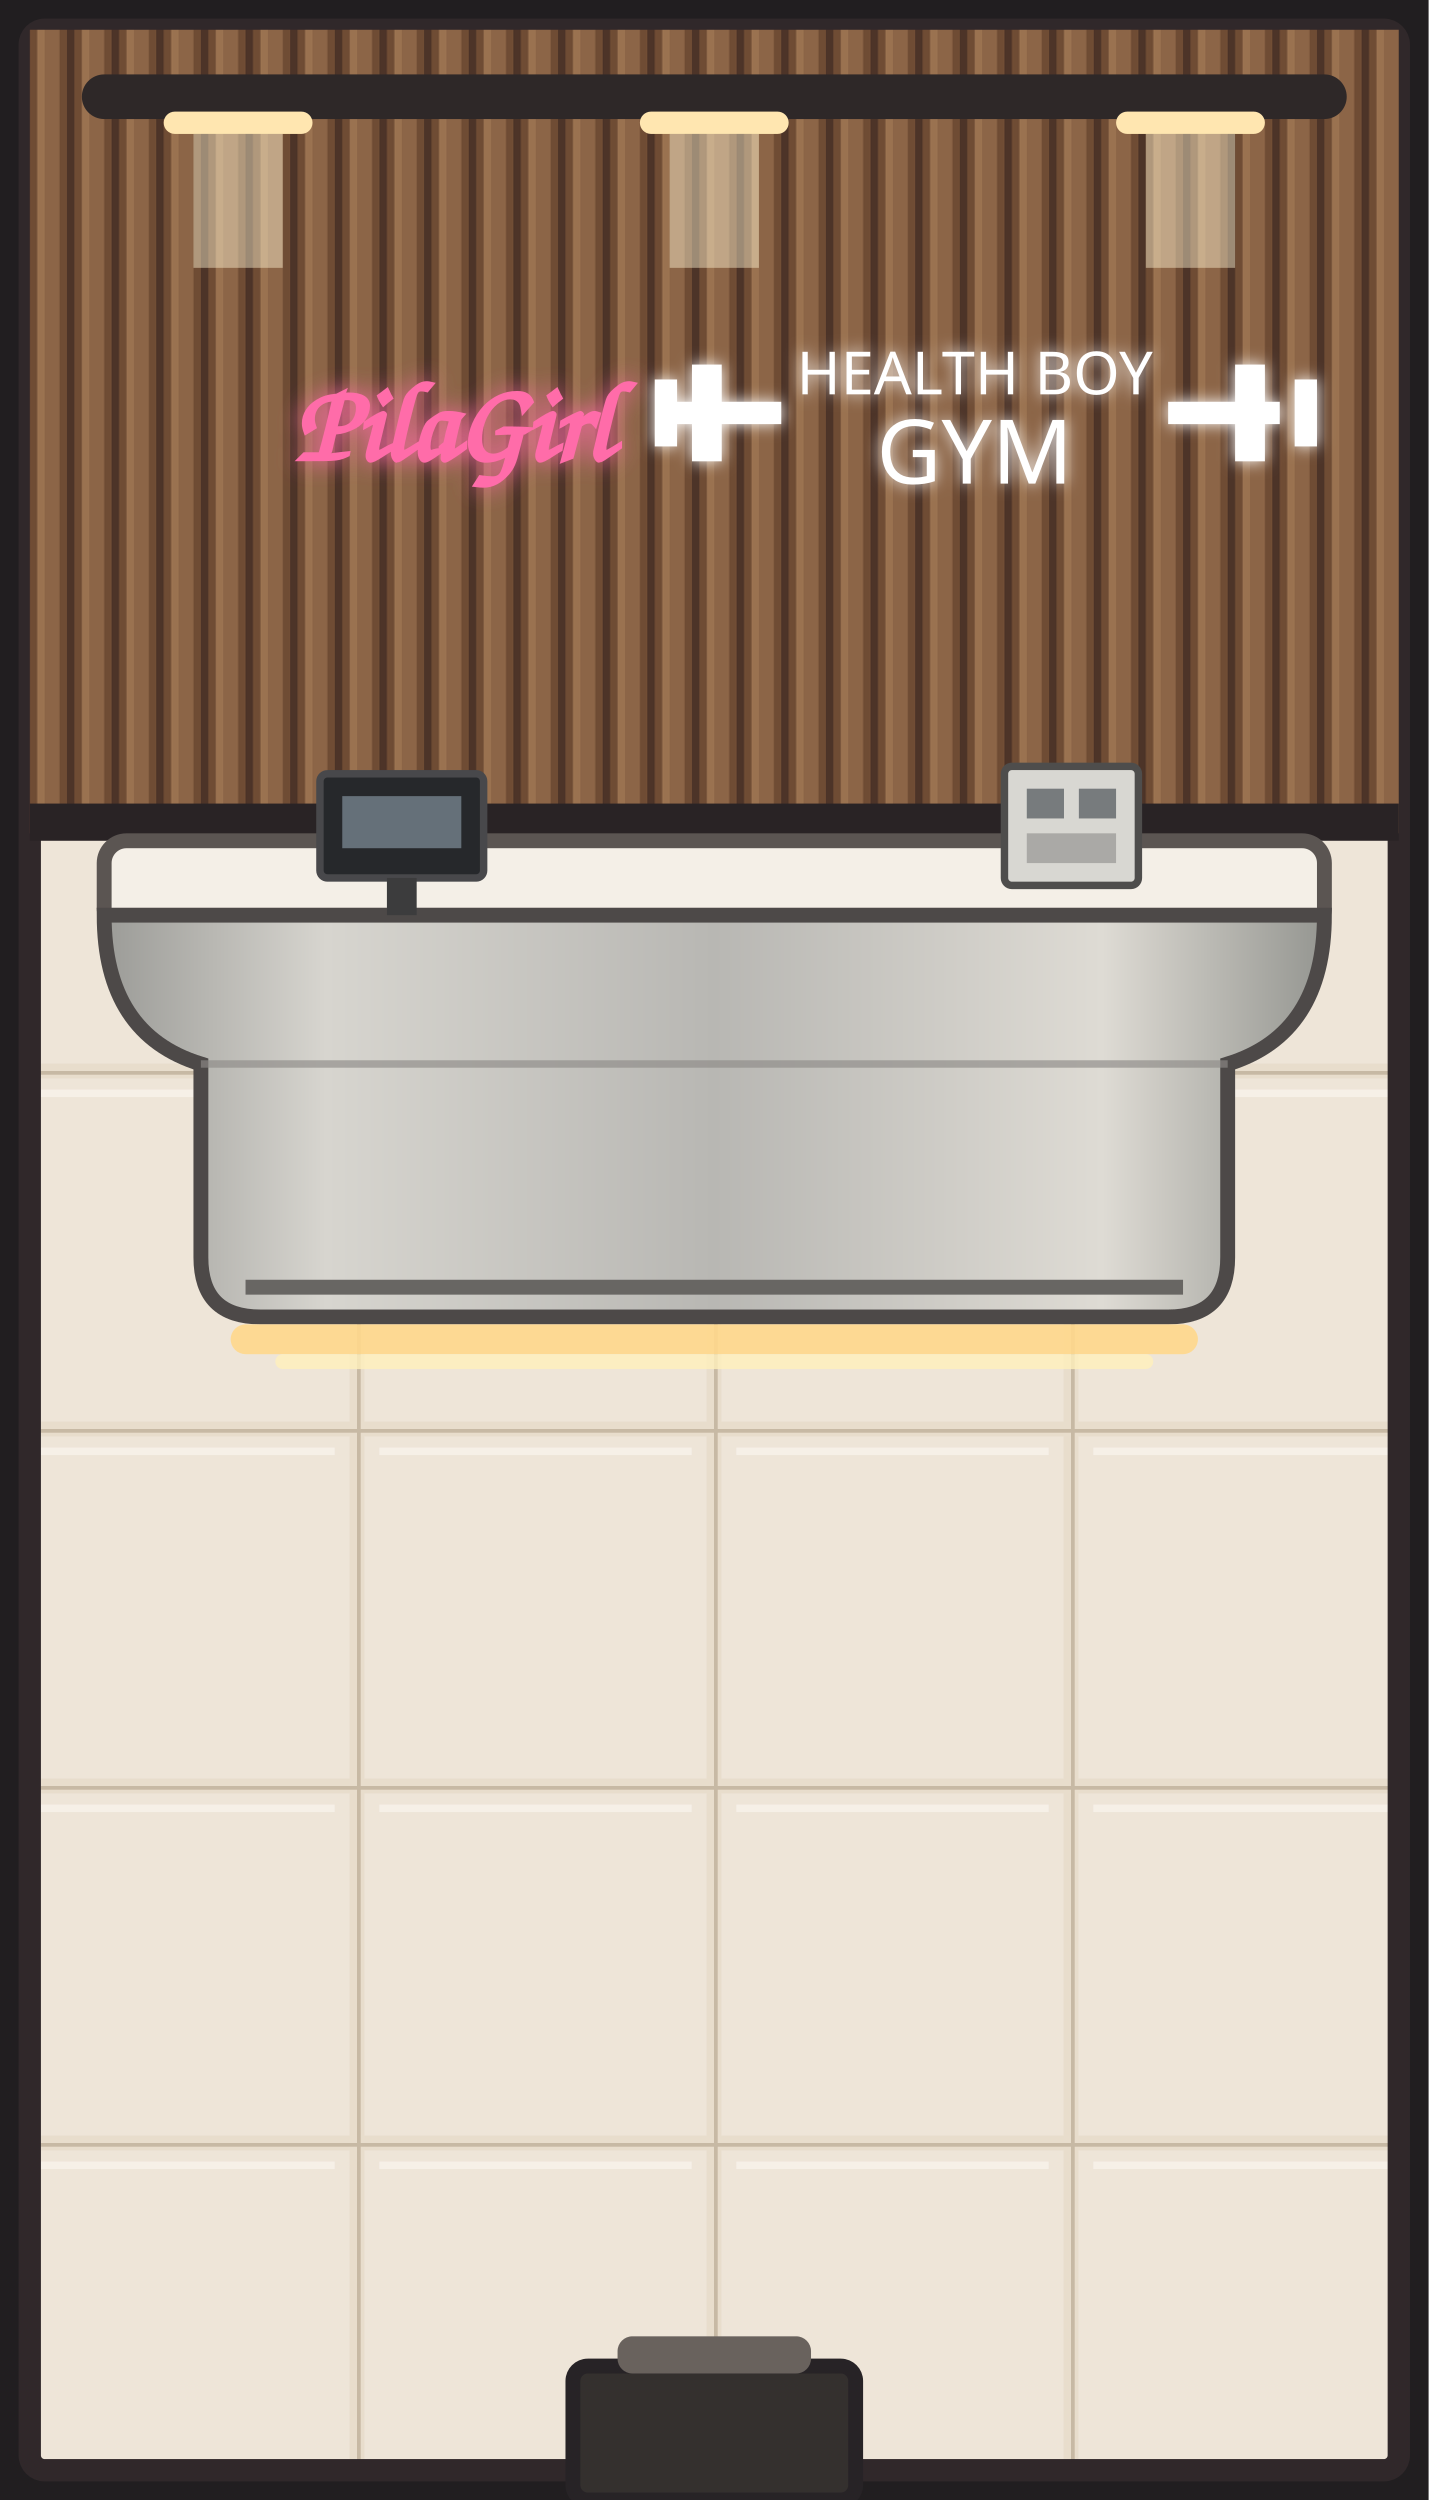
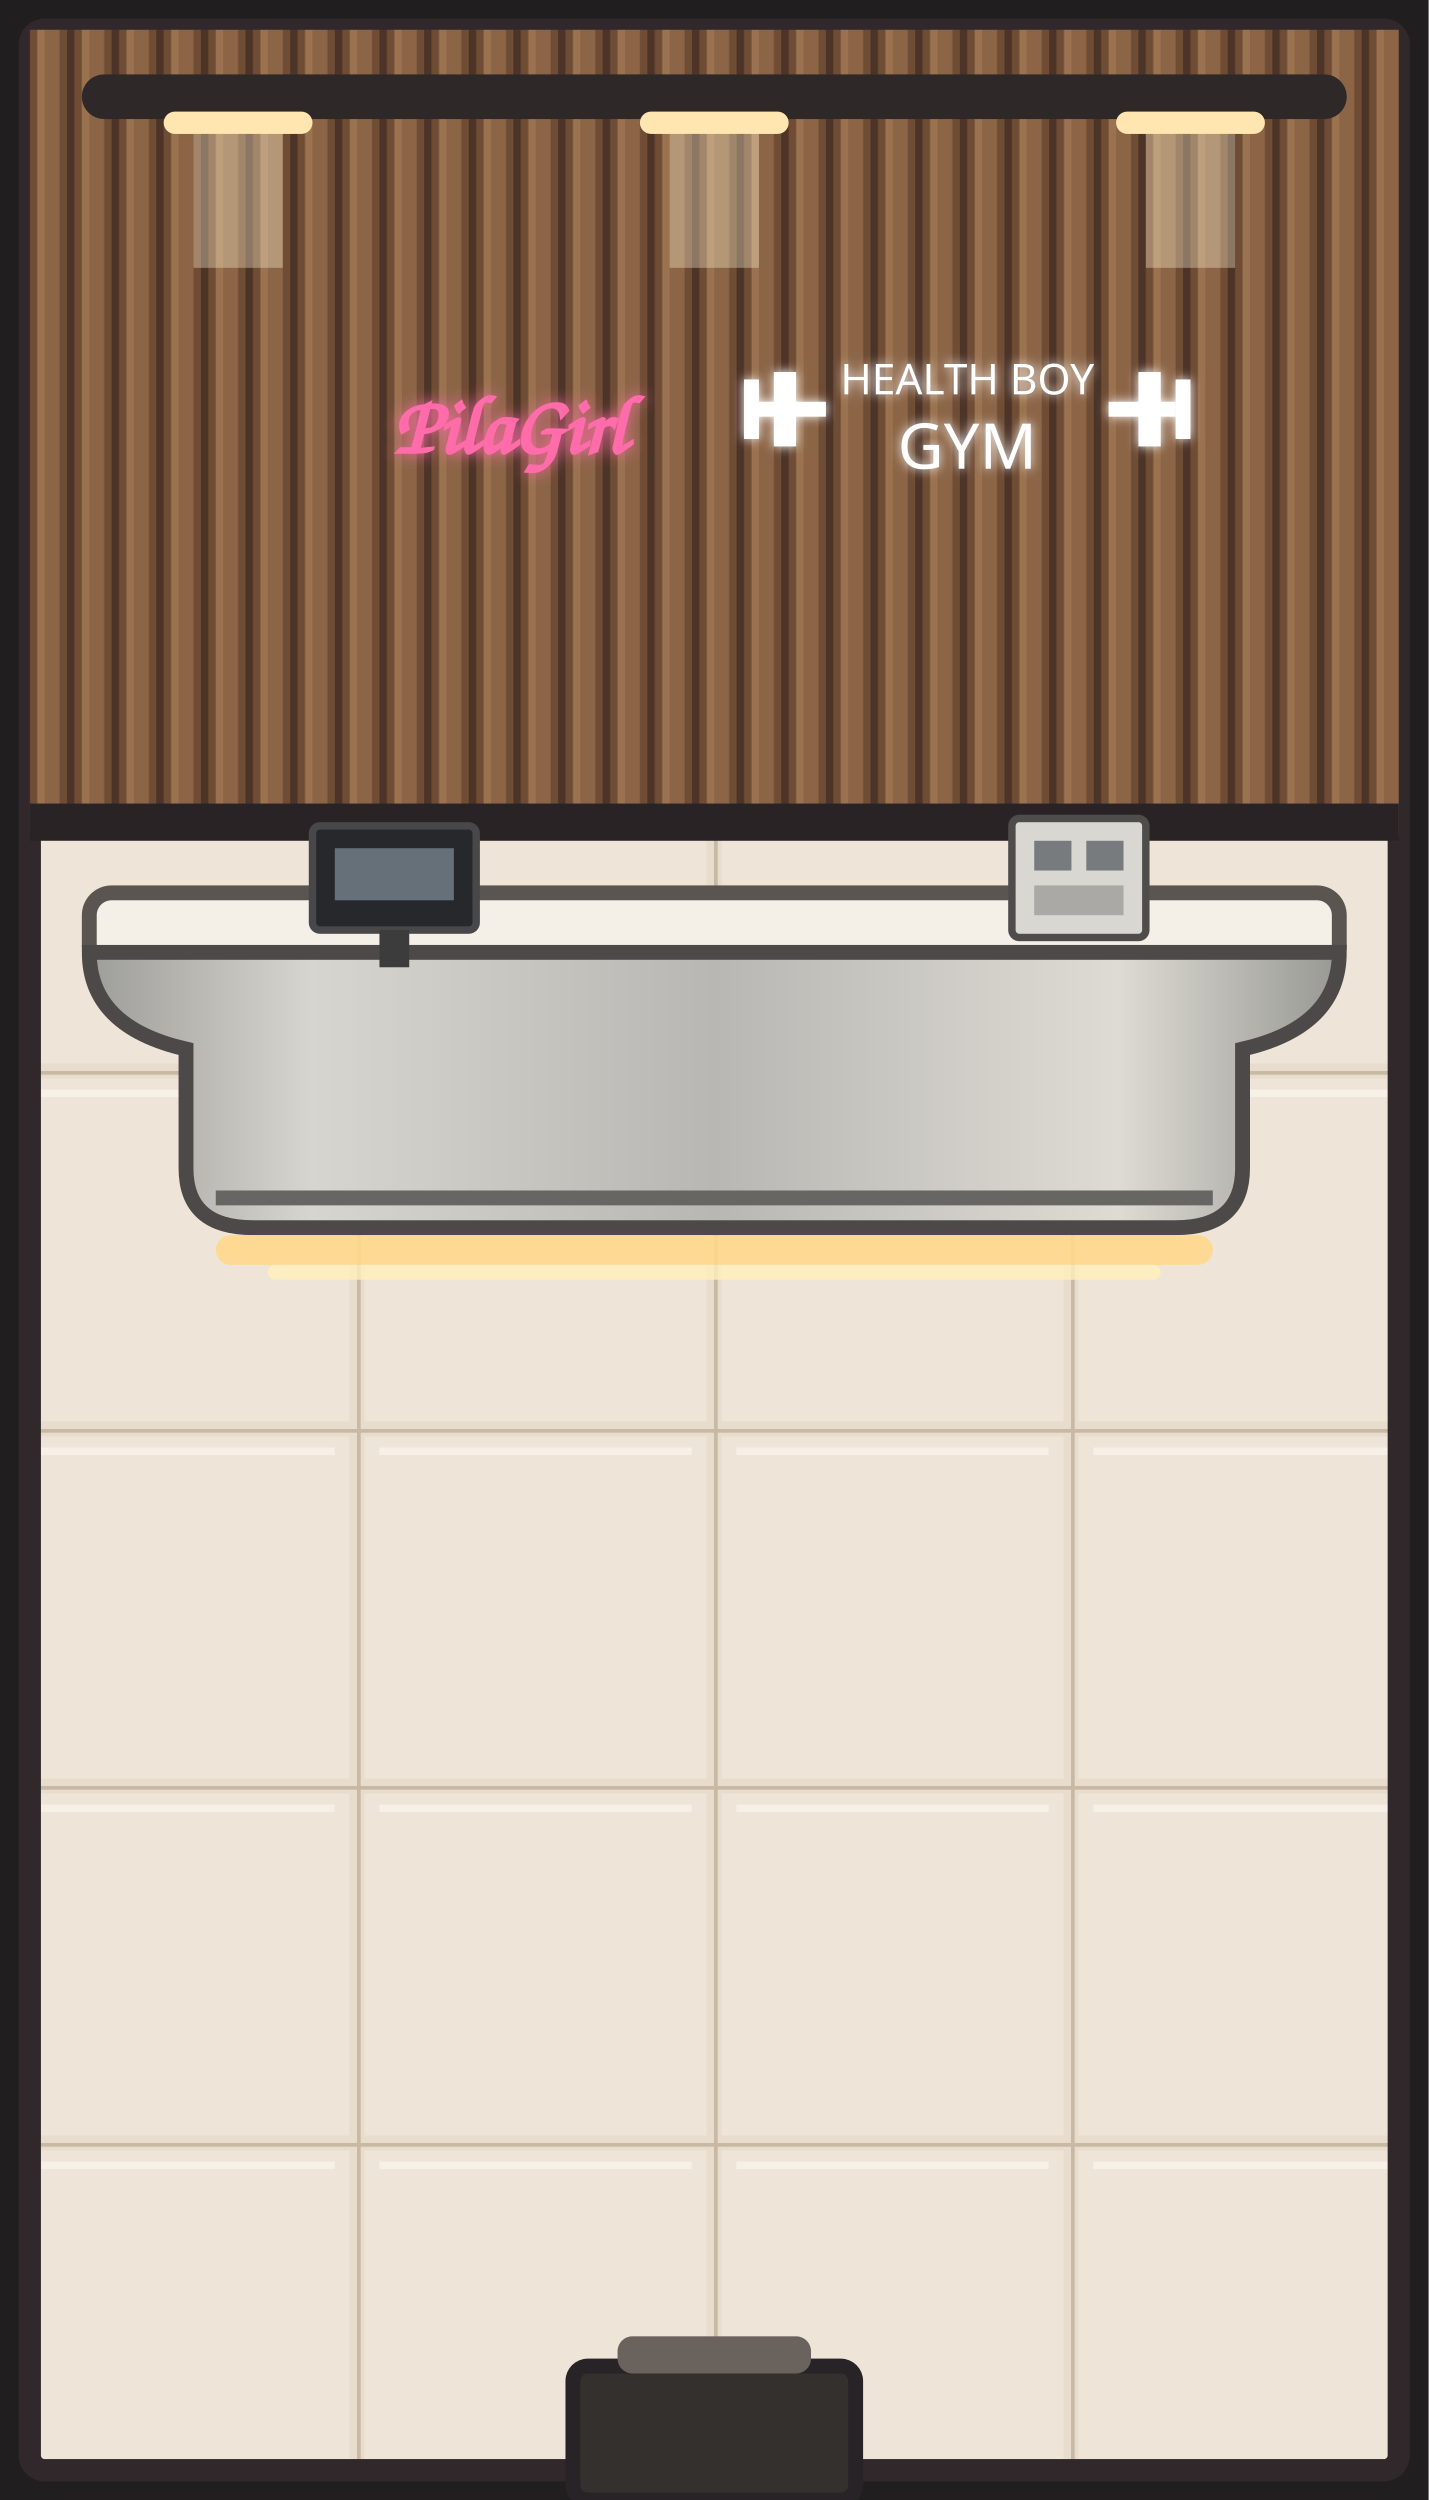
<svg xmlns="http://www.w3.org/2000/svg" width="192" height="336" viewBox="0 0 192 336">
  <defs>
    <linearGradient id="metal" x1="0" x2="1">
      <stop offset="0" stop-color="#9c9c98" />
      <stop offset="0.18" stop-color="#d7d5cf" />
      <stop offset="0.5" stop-color="#b8b7b3" />
      <stop offset="0.82" stop-color="#dedbd4" />
      <stop offset="1" stop-color="#969792" />
    </linearGradient>
-     <linearGradient id="top" x1="0" y1="0" x2="0" y2="1">
-       <stop offset="0" stop-color="#eee8dd" />
-       <stop offset="1" stop-color="#c9c4bc" />
-     </linearGradient>
    <filter id="pinkGlow" x="-50%" y="-50%" width="200%" height="200%">
-       <feGaussianBlur stdDeviation="1.6" result="b" />
+       <feGaussianBlur stdDeviation="1" result="b" />
      <feMerge>
        <feMergeNode in="b" />
        <feMergeNode in="SourceGraphic" />
      </feMerge>
    </filter>
    <filter id="whiteGlow" x="-50%" y="-50%" width="200%" height="200%">
-       <feGaussianBlur stdDeviation="1.1" result="b" />
+       <feGaussianBlur stdDeviation=".7" result="b" />
      <feMerge>
        <feMergeNode in="b" />
        <feMergeNode in="SourceGraphic" />
      </feMerge>
    </filter>
    <pattern id="wood" width="6" height="6" patternUnits="userSpaceOnUse">
      <rect width="6" height="6" fill="#6f4c34" />
-       <rect x="0" width="2" height="6" fill="#8c6547" />
+       <rect width="2" height="6" fill="#8c6547" />
      <rect x="3" width="1" height="6" fill="#4d3428" />
      <rect x="5" width="1" height="6" fill="#9a7250" />
    </pattern>
    <pattern id="tile" width="48" height="48" patternUnits="userSpaceOnUse">
      <rect width="48" height="48" fill="#e8ddcc" />
      <rect x="1" y="1" width="46" height="46" fill="#eee5d8" />
      <path d="M0 0H48M0 0V48" stroke="#c7b9a4" stroke-width="1" />
      <path d="M3 3H45" stroke="#f8f3eb" stroke-width="1" opacity=".8" />
    </pattern>
  </defs>
  <rect width="192" height="336" fill="#211e20" />
  <rect x="4" y="4" width="184" height="328" rx="2" fill="url(#tile)" stroke="#30282a" stroke-width="3" />
  <rect x="4" y="4" width="184" height="108" fill="url(#wood)" />
  <rect x="4" y="108" width="184" height="5" fill="#292325" />
  <rect x="11" y="10" width="170" height="6" rx="3" fill="#2e2828" />
  <g fill="#ffe6b0">
    <rect x="22" y="15" width="20" height="3" rx="1.5" />
    <rect x="86" y="15" width="20" height="3" rx="1.5" />
    <rect x="150" y="15" width="20" height="3" rx="1.5" />
  </g>
-   <g fill="#fff3d2" opacity=".45">
+   <g fill="#fff3d2" opacity=".35">
    <rect x="26" y="18" width="12" height="18" />
    <rect x="90" y="18" width="12" height="18" />
    <rect x="154" y="18" width="12" height="18" />
  </g>
-   <text x="82" y="62" text-anchor="end" font-family="cursive" font-size="15" font-weight="700" font-style="italic" fill="#ff6ca9" filter="url(#pinkGlow)">PilaGirl</text>
-   <g transform="translate(88 38)" fill="#fff" filter="url(#whiteGlow)" font-family="Arial Black, sans-serif" text-anchor="middle">
-     <text x="43" y="15" font-size="8">HEALTH BOY</text>
-     <text x="43" y="27" font-size="12">GYM</text>
-     <rect x="2" y="16" width="15" height="3" />
-     <rect x="69" y="16" width="15" height="3" />
-     <rect x="0" y="13" width="3" height="9" />
-     <rect x="5" y="11" width="4" height="13" />
-     <rect x="78" y="11" width="4" height="13" />
-     <rect x="86" y="13" width="3" height="9" />
+   <text x="84" y="61" text-anchor="end" font-family="cursive" font-size="11" font-weight="700" font-style="italic" fill="#ff6ca9" filter="url(#pinkGlow)">PilaGirl</text>
+   <g transform="translate(99 43)" fill="#fff" filter="url(#whiteGlow)" font-family="Arial Black, sans-serif" text-anchor="middle">
+     <text x="31" y="10" font-size="5.7">HEALTH BOY</text>
+     <text x="31" y="20" font-size="8.5">GYM</text>
+     <rect x="3" y="11" width="9" height="2" />
+     <rect x="50" y="11" width="9" height="2" />
+     <rect x="1" y="8" width="2" height="8" />
+     <rect x="5" y="7" width="3" height="10" />
+     <rect x="54" y="7" width="3" height="10" />
+     <rect x="59" y="8" width="2" height="8" />
  </g>
-   <rect x="14" y="113" width="164" height="12" rx="3" fill="#f4efe7" stroke="#5b5552" stroke-width="2" />
-   <path d="M14 123 Q14 139 27 143 V169 Q27 177 35 177 H157 Q165 177 165 169 V143 Q178 139 178 123 Z" fill="url(#metal)" stroke="#4d4948" stroke-width="2" />
-   <path d="M27 143 H165" stroke="#8d8b87" stroke-width="1" opacity=".65" />
-   <path d="M33 173 H159" stroke="#686663" stroke-width="2" />
-   <rect x="31" y="178" width="130" height="4" rx="2" fill="#ffd88c" opacity=".9" />
-   <rect x="37" y="182" width="118" height="2" rx="1" fill="#fff0bc" opacity=".8" />
-   <g transform="translate(43 104)">
-     <rect x="0" y="0" width="22" height="14" rx="1" fill="#26282b" stroke="#48484b" />
+   <rect x="12" y="120" width="168" height="10" rx="3" fill="#f4efe7" stroke="#5b5552" stroke-width="2" />
+   <path d="M12 128 Q12 138 25 141 V157 Q25 165 34 165 H158 Q167 165 167 157 V141 Q180 138 180 128 Z" fill="url(#metal)" stroke="#4d4948" stroke-width="2" />
+   <path d="M29 161 H163" stroke="#686663" stroke-width="2" />
+   <rect x="29" y="166" width="134" height="4" rx="2" fill="#ffd88c" opacity=".9" />
+   <rect x="36" y="170" width="120" height="2" rx="1" fill="#fff0bc" opacity=".8" />
+   <g transform="translate(42 111)">
+     <rect width="22" height="14" rx="1" fill="#26282b" stroke="#48484b" />
    <rect x="3" y="3" width="16" height="7" fill="#657079" />
    <rect x="9" y="14" width="4" height="5" fill="#3c3c3d" />
  </g>
-   <g transform="translate(135 103)">
+   <g transform="translate(136 110)">
    <rect width="18" height="16" rx="1" fill="#d8d7d2" stroke="#4e4d4c" />
    <rect x="3" y="3" width="5" height="4" fill="#777b7d" />
    <rect x="10" y="3" width="5" height="4" fill="#777b7d" />
    <rect x="3" y="9" width="12" height="4" fill="#aaa9a6" />
  </g>
  <rect x="77" y="318" width="38" height="18" rx="2" fill="#34302e" stroke="#272326" stroke-width="2" />
  <rect x="83" y="314" width="26" height="5" rx="2" fill="#69625d" />
</svg>
